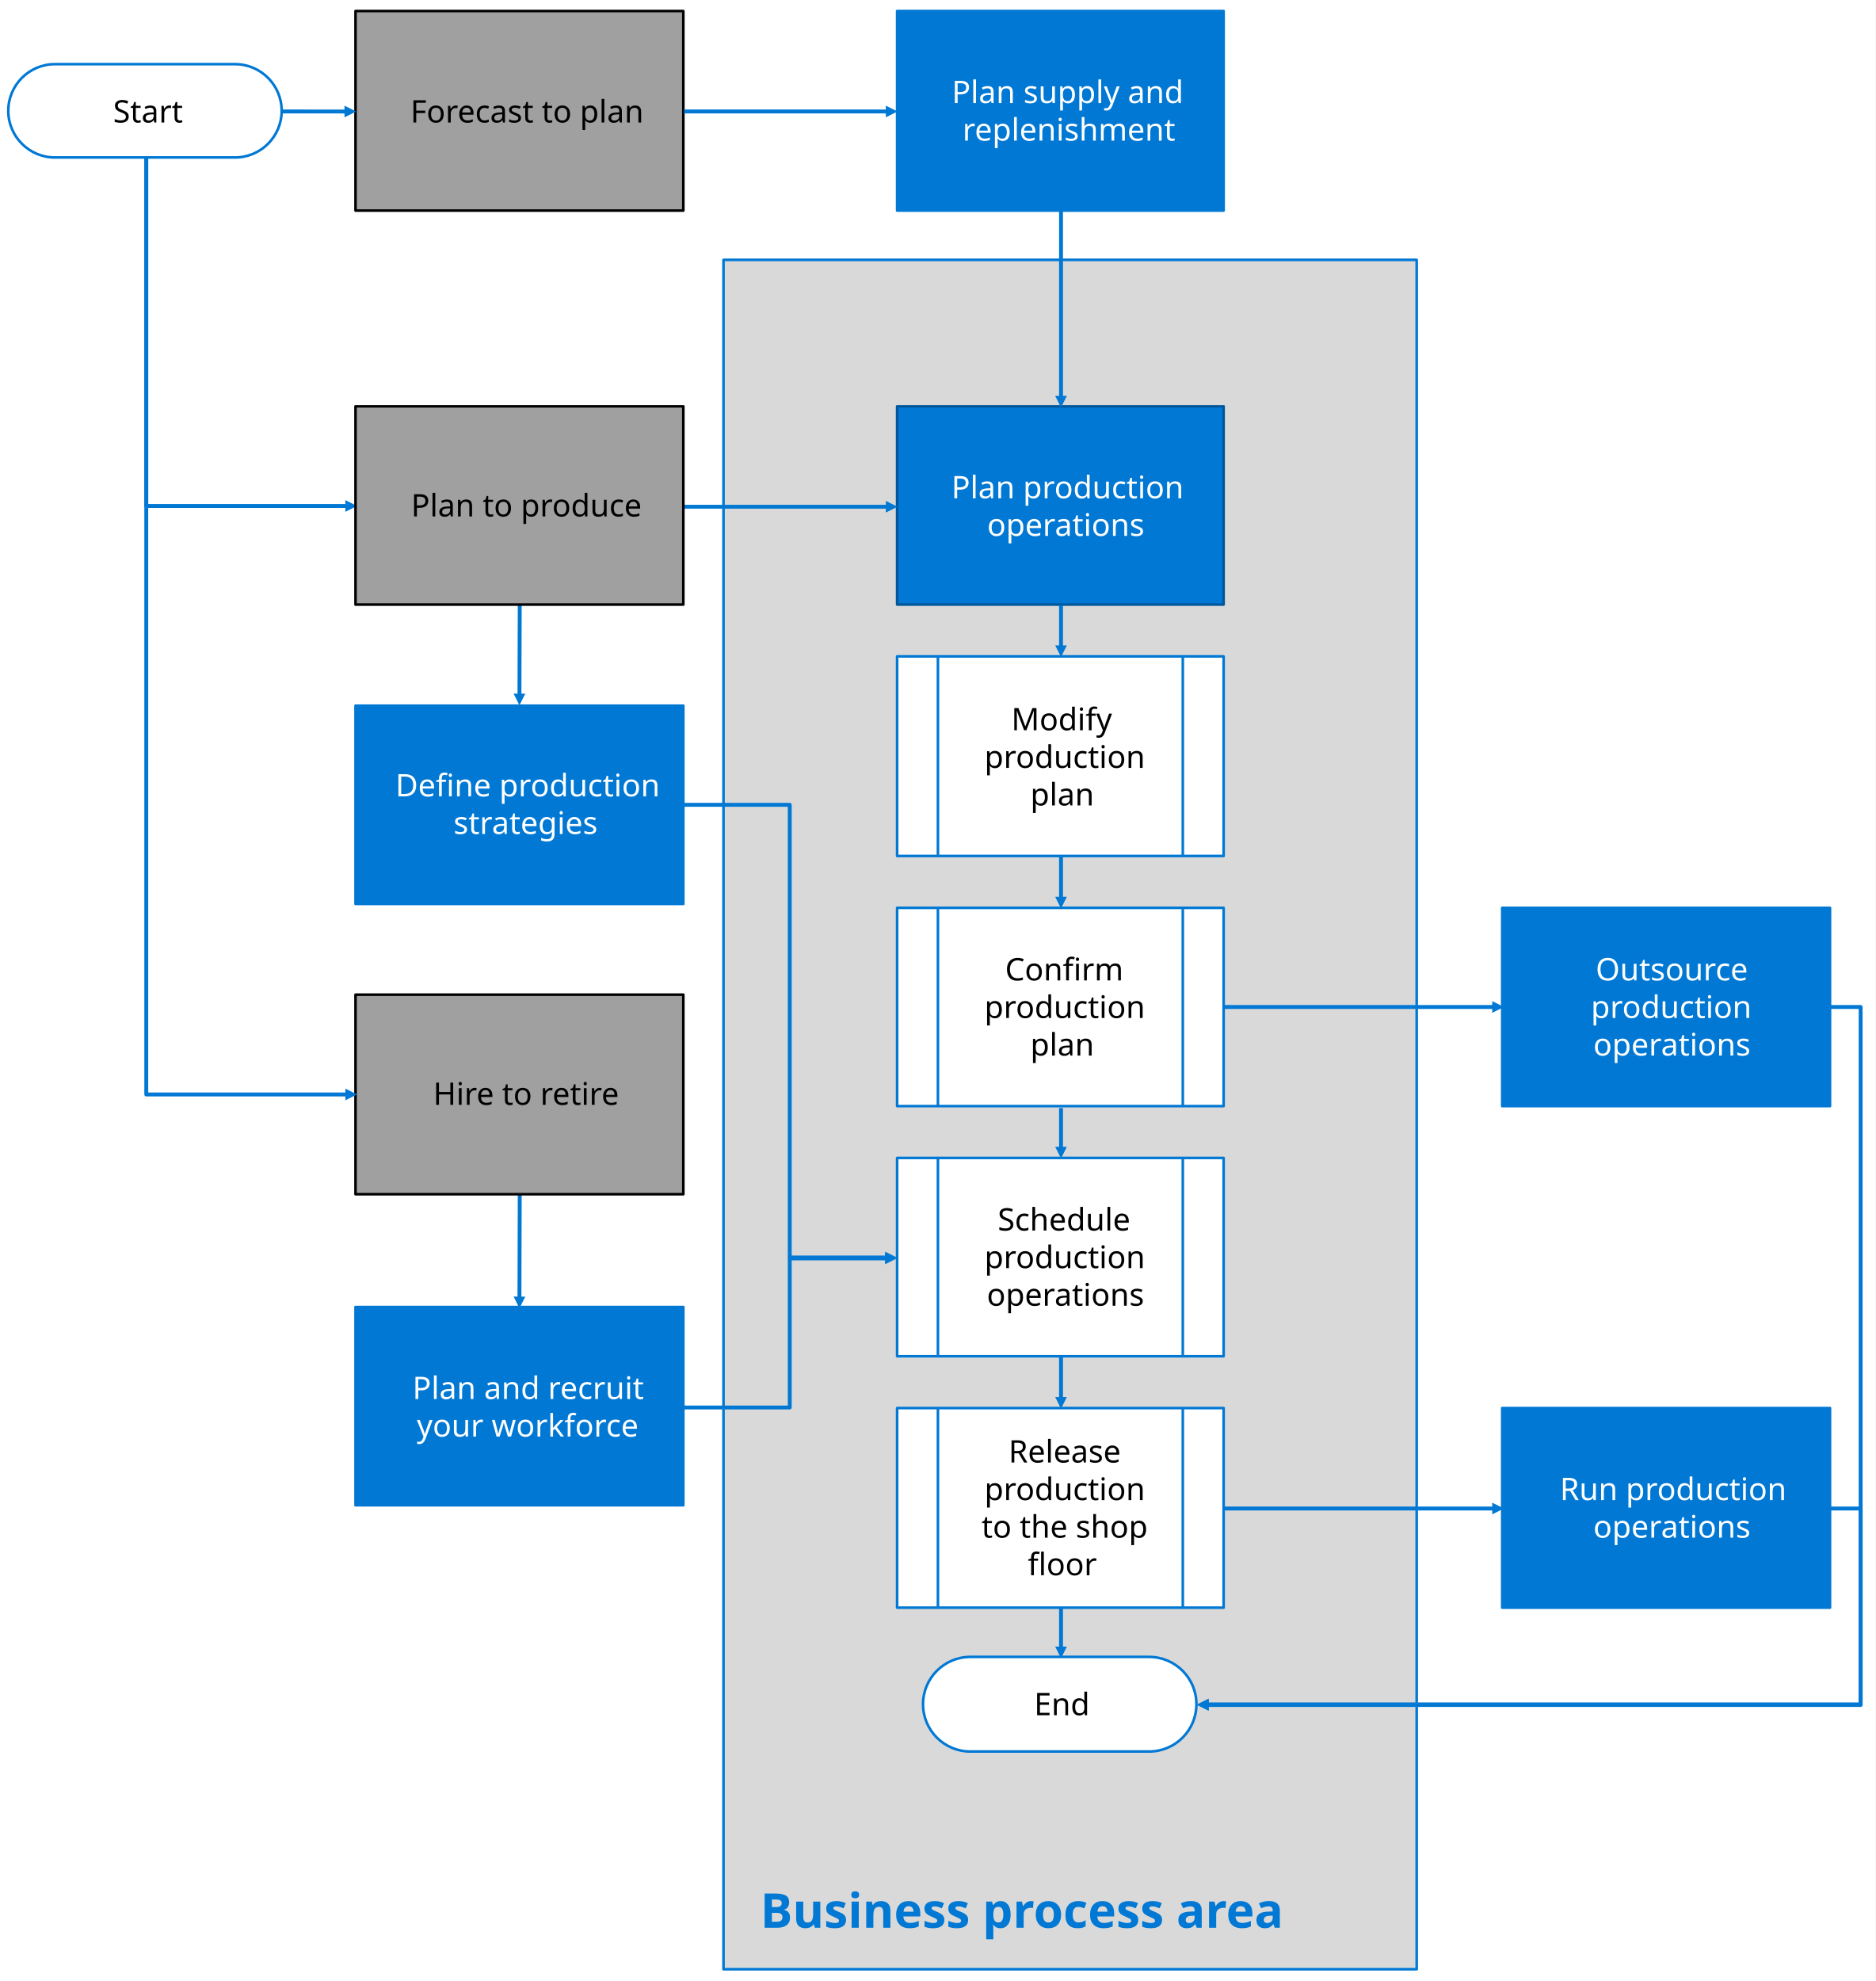
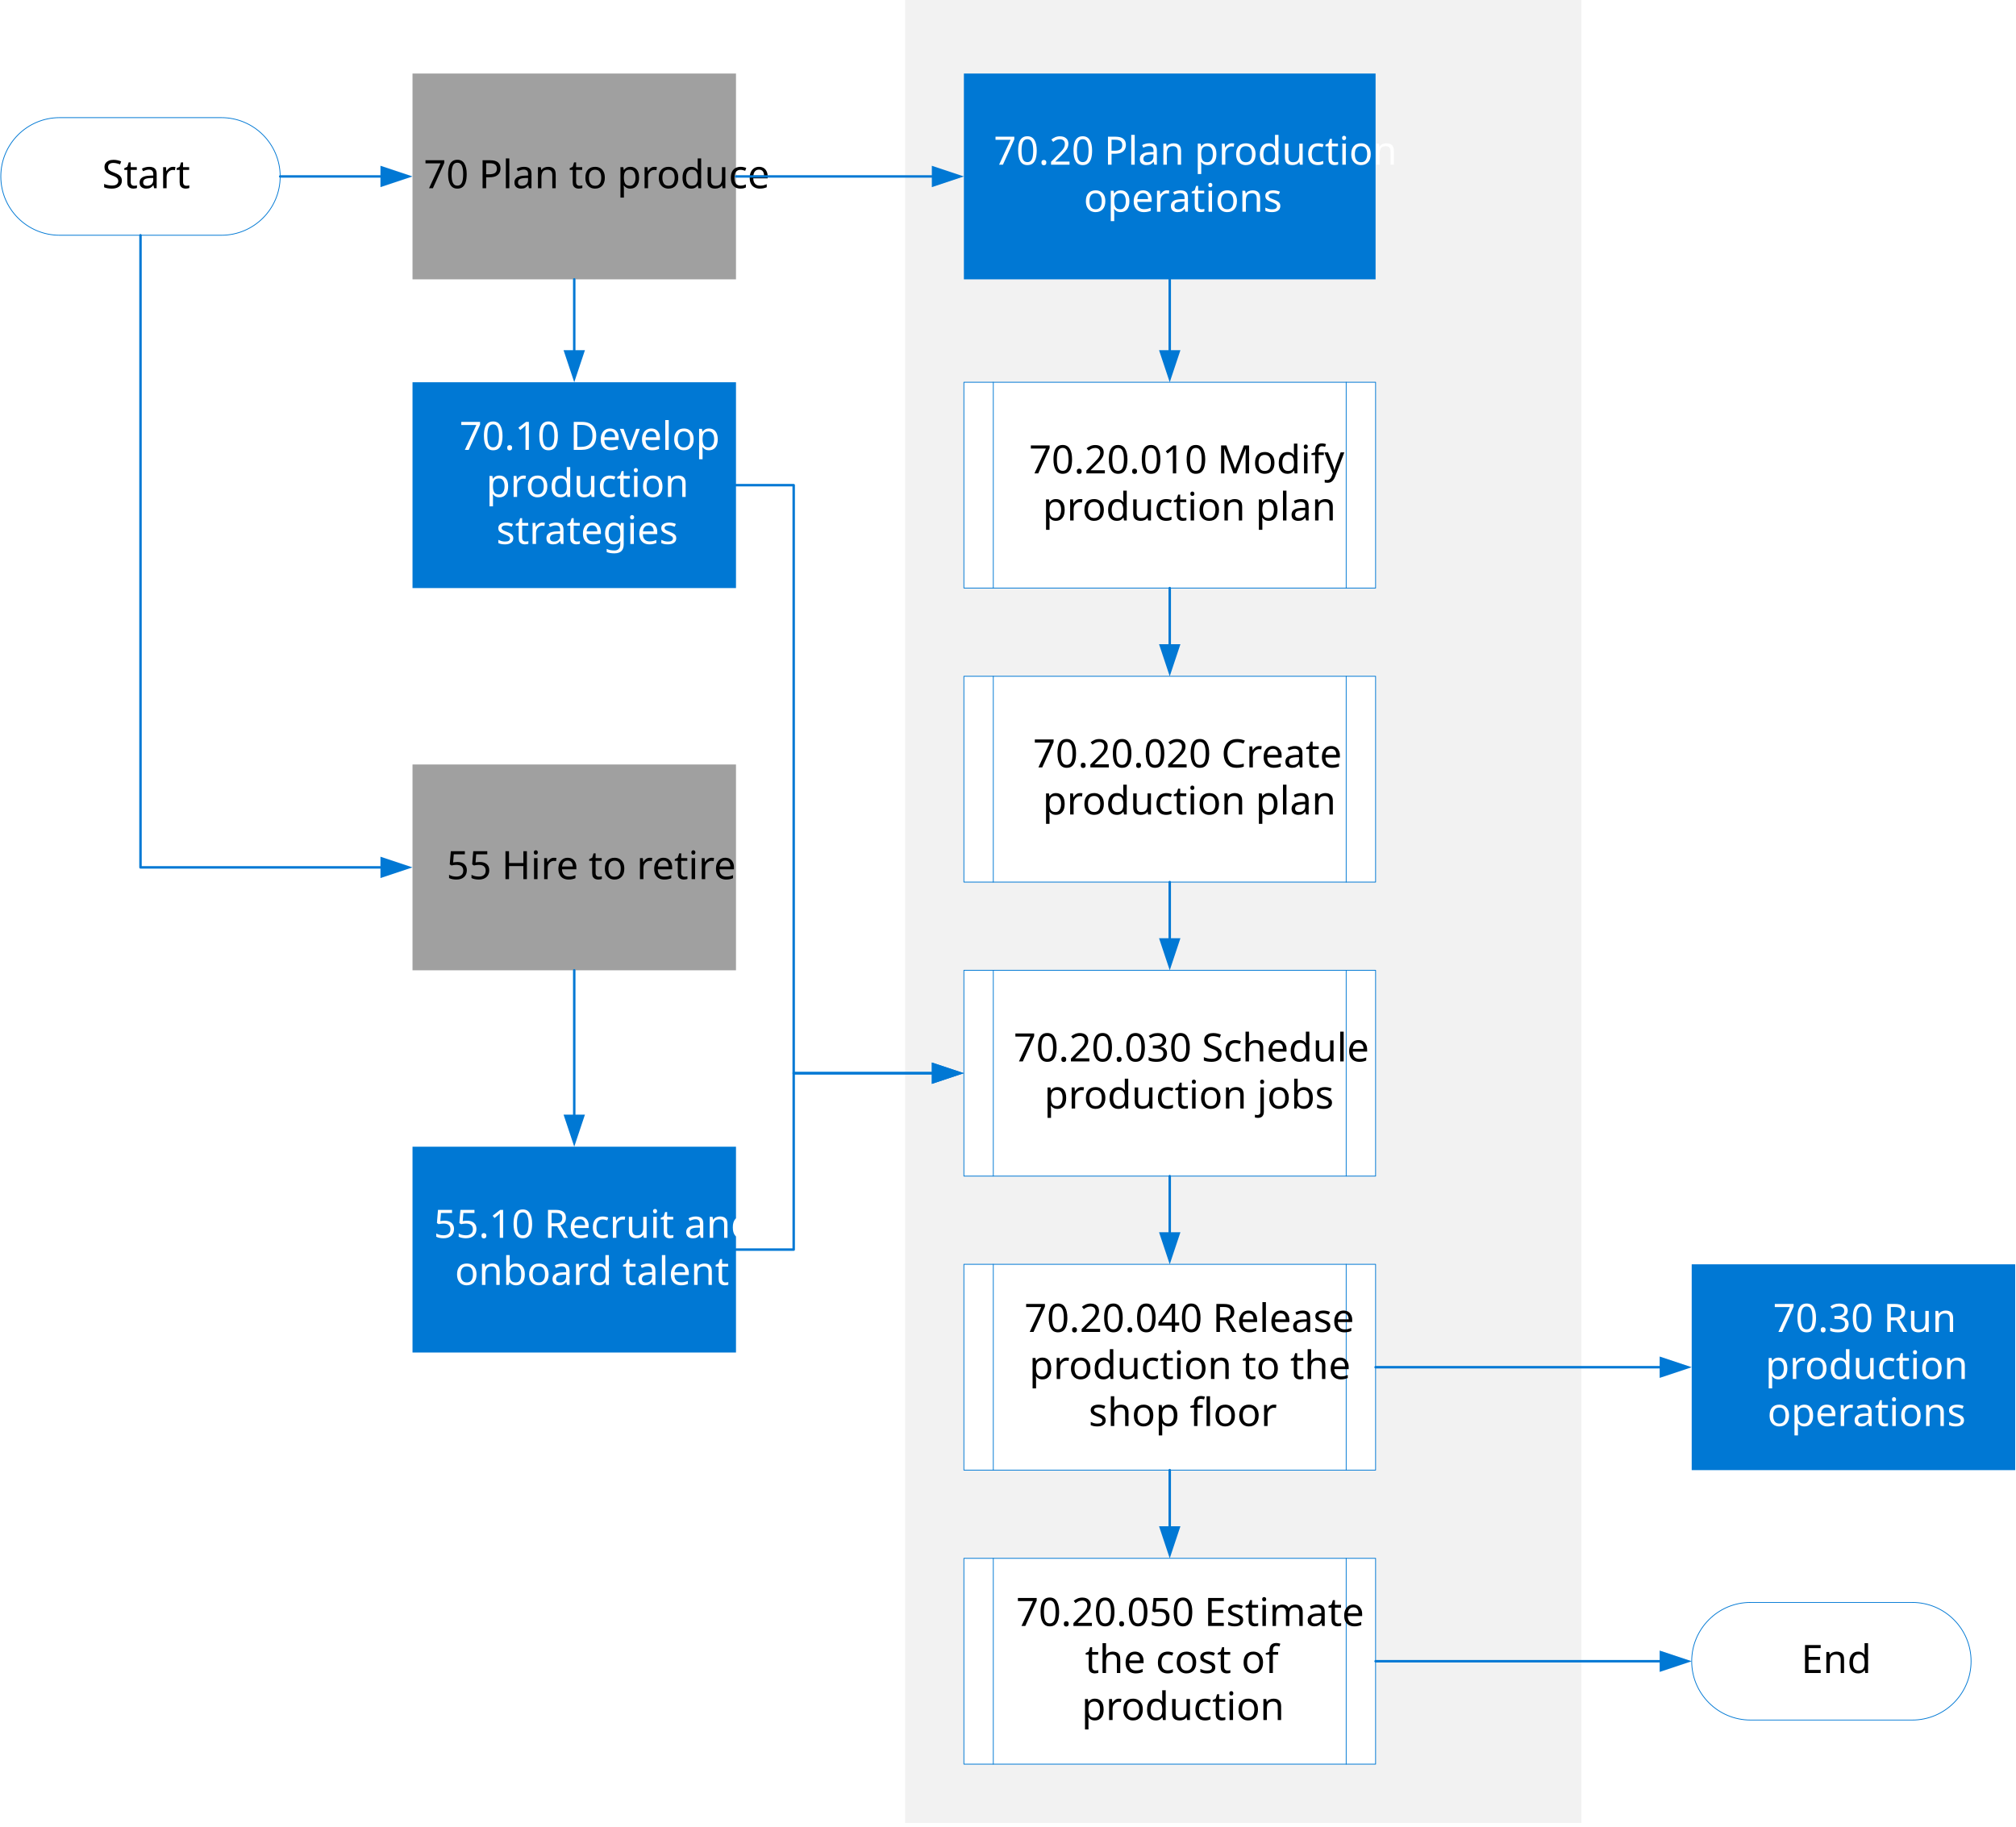
- <svg xmlns="http://www.w3.org/2000/svg" width="1447.527" height="1528.589" overflow="hidden" version="1.1" id="svg530">
-   <defs id="defs534" />
-   <g id="g528" transform="translate(-319.614,-157.4909)">
-     <rect x="319.614" y="157.491" width="1447.527" height="1528.589" fill="#ffffff" id="rect376" style="stroke-width:0.775" />
-     <rect x="878" y="358" width="535" height="1319" stroke="#0078d4" stroke-width="2" stroke-linejoin="round" stroke-miterlimit="10" fill="#d9d9d9" id="rect378" />
-     <text fill="#0078d4" font-family="'Segoe UI', 'Segoe UI_MSFontService', sans-serif" font-weight="700" font-size="37px" transform="translate(906.428,1645)" id="text380">Business process area</text>
-     <path d="m 326,243 c 0,-19.882 16.118,-36 36,-36 h 139 c 19.882,0 36,16.118 36,36 v 0 c 0,19.882 -16.118,36 -36,36 H 362 c -19.882,0 -36,-16.118 -36,-36 z" stroke="#0078d4" stroke-width="2" stroke-linejoin="round" stroke-miterlimit="10" fill="#ffffff" fill-rule="evenodd" id="path382" />
-     <text font-family="'Segoe UI', 'Segoe UI_MSFontService', sans-serif" font-weight="400" font-size="24px" transform="translate(406.912,252)" id="text384">Start</text>
-     <rect x="594" y="166" width="253" height="154" stroke="#000000" stroke-width="2" stroke-linejoin="round" stroke-miterlimit="10" fill="#a0a0a0" id="rect386" />
-     <text font-family="'Segoe UI', 'Segoe UI_MSFontService', sans-serif" font-weight="400" font-size="24px" transform="translate(636.369,252)" id="text388">Forecast to plan</text>
-     <rect x="1012" y="471" width="252" height="153" stroke="#00569b" stroke-width="2" stroke-linejoin="round" stroke-miterlimit="10" fill="#0078d4" id="rect390" />
-     <text fill="#ffffff" font-family="'Segoe UI', 'Segoe UI_MSFontService', sans-serif" font-weight="400" font-size="24px" transform="translate(1053.88,542)" id="text392">Plan production</text>
-     <text fill="#ffffff" font-family="'Segoe UI', 'Segoe UI_MSFontService', sans-serif" font-weight="400" font-size="24px" transform="translate(1081.47,571)" id="text394">operations</text>
-     <rect x="1012" y="664" width="252" height="154" fill="#ffffff" id="rect396" />
-     <path d="m 1043.5,664 v 154 m 189,-154 v 154" stroke="#0078d4" stroke-width="2" stroke-linejoin="round" stroke-miterlimit="10" fill="none" fill-rule="evenodd" id="path398" />
-     <rect x="1012" y="664" width="252" height="154" stroke="#0078d4" stroke-width="2" stroke-linejoin="round" stroke-miterlimit="10" fill="none" id="rect400" />
-     <text font-family="'Segoe UI', 'Segoe UI_MSFontService', sans-serif" font-weight="400" font-size="24px" transform="translate(1100.12,721)" id="text402">Modify</text>
-     <text font-family="'Segoe UI', 'Segoe UI_MSFontService', sans-serif" font-weight="400" font-size="24px" transform="translate(1079.39,750)" id="text404">production</text>
-     <text font-family="'Segoe UI', 'Segoe UI_MSFontService', sans-serif" font-weight="400" font-size="24px" transform="translate(1114.81,779)" id="text406">plan</text>
-     <path d="m 1032,1472.5 c 0,-20.16 16.34,-36.5 36.5,-36.5 h 138 c 20.16,0 36.5,16.34 36.5,36.5 v 0 c 0,20.16 -16.34,36.5 -36.5,36.5 h -138 c -20.16,0 -36.5,-16.34 -36.5,-36.5 z" stroke="#0078d4" stroke-width="2" stroke-linejoin="round" stroke-miterlimit="10" fill="#ffffff" fill-rule="evenodd" id="path408" />
-     <text font-family="'Segoe UI', 'Segoe UI_MSFontService', sans-serif" font-weight="400" font-size="24px" transform="translate(1117.73,1481)" id="text410">End</text>
-     <path d="m 1140,320.5 v 143.968 h -3 V 320.5 Z m 3,142.468 -4.5,9 -4.5,-9 z" fill="#0078d4" id="path412" />
-     <path d="m 847.5,242 h 157.29 v 3 H 847.5 Z m 155.79,-3 9,4.5 -9,4.5 z" fill="#0078d4" id="path414" />
-     <path d="m 1140,624.5 v 32.484 h -3 V 624.5 Z m 3,30.984 -4.5,9 -4.5,-9 z" fill="#0078d4" id="path416" />
-     <rect x="1012" y="166" width="252" height="154" stroke="#0078d4" stroke-width="2" stroke-linejoin="round" stroke-miterlimit="10" fill="#0078d4" id="rect418" />
-     <text fill="#ffffff" font-family="'Segoe UI', 'Segoe UI_MSFontService', sans-serif" font-weight="400" font-size="24px" transform="translate(1054.22,237)" id="text420">Plan supply and</text>
-     <text fill="#ffffff" font-family="'Segoe UI', 'Segoe UI_MSFontService', sans-serif" font-weight="400" font-size="24px" transform="translate(1062.46,266)" id="text422">replenishment</text>
-     <rect x="1012" y="858" width="252" height="153" fill="#ffffff" id="rect424" />
-     <path d="m 1043.5,858 v 153 m 189,-153 v 153" stroke="#0078d4" stroke-width="2" stroke-linejoin="round" stroke-miterlimit="10" fill="none" fill-rule="evenodd" id="path426" />
-     <rect x="1012" y="858" width="252" height="153" stroke="#0078d4" stroke-width="2" stroke-linejoin="round" stroke-miterlimit="10" fill="none" id="rect428" />
-     <text font-family="'Segoe UI', 'Segoe UI_MSFontService', sans-serif" font-weight="400" font-size="24px" transform="translate(1095.33,914)" id="text430">Confirm</text>
-     <text font-family="'Segoe UI', 'Segoe UI_MSFontService', sans-serif" font-weight="400" font-size="24px" transform="translate(1079.39,943)" id="text432">production</text>
-     <text font-family="'Segoe UI', 'Segoe UI_MSFontService', sans-serif" font-weight="400" font-size="24px" transform="translate(1114.81,972)" id="text434">plan</text>
-     <path d="m 1140,1398.5 v 31.07 h -3 v -31.07 z m 3,29.57 -4.5,9 -4.5,-9 z" fill="#0078d4" id="path436" />
-     <path d="m 0,-1.5 h 268.408 c 0.829,0 1.5,0.672 1.5,1.5 v 155.174 h -3 V 0 l 1.5,1.5 H 0 Z m 272.908,155.174 -4.5,9 -4.5,-9 z" fill="#0078d4" transform="matrix(0,1,1,0,432.5,279.5)" id="path438" />
-     <rect x="1012" y="1051" width="252" height="153" fill="#ffffff" id="rect440" />
-     <path d="m 1043.5,1051 v 153 m 189,-153 v 153" stroke="#0078d4" stroke-width="2" stroke-linejoin="round" stroke-miterlimit="10" fill="none" fill-rule="evenodd" id="path442" />
-     <rect x="1012" y="1051" width="252" height="153" stroke="#0078d4" stroke-width="2" stroke-linejoin="round" stroke-miterlimit="10" fill="none" id="rect444" />
-     <text font-family="'Segoe UI', 'Segoe UI_MSFontService', sans-serif" font-weight="400" font-size="24px" transform="translate(1089.65,1107)" id="text446">Schedule</text>
-     <text font-family="'Segoe UI', 'Segoe UI_MSFontService', sans-serif" font-weight="400" font-size="24px" transform="translate(1079.39,1136)" id="text448">production</text>
-     <text font-family="'Segoe UI', 'Segoe UI_MSFontService', sans-serif" font-weight="400" font-size="24px" transform="translate(1081.23,1165)" id="text450">operations</text>
-     <rect x="1012" y="1244" width="252" height="154" fill="#ffffff" id="rect452" />
-     <path d="m 1043.5,1244 v 154 m 189,-154 v 154" stroke="#0078d4" stroke-width="2" stroke-linejoin="round" stroke-miterlimit="10" fill="none" fill-rule="evenodd" id="path454" />
-     <rect x="1012" y="1244" width="252" height="154" stroke="#0078d4" stroke-width="2" stroke-linejoin="round" stroke-miterlimit="10" fill="none" id="rect456" />
-     <text font-family="'Segoe UI', 'Segoe UI_MSFontService', sans-serif" font-weight="400" font-size="24px" transform="translate(1097.98,1286)" id="text458">Release</text>
-     <text font-family="'Segoe UI', 'Segoe UI_MSFontService', sans-serif" font-weight="400" font-size="24px" transform="translate(1079.39,1315)" id="text460">production</text>
-     <text font-family="'Segoe UI', 'Segoe UI_MSFontService', sans-serif" font-weight="400" font-size="24px" transform="translate(1077.16,1344)" id="text462">to the shop</text>
-     <text font-family="'Segoe UI', 'Segoe UI_MSFontService', sans-serif" font-weight="400" font-size="24px" transform="translate(1112.82,1373)" id="text464">floor</text>
-     <rect x="594" y="702" width="253" height="153" stroke="#0078d4" stroke-width="2" stroke-linejoin="round" stroke-miterlimit="10" fill="#0078d4" id="rect466" />
-     <text fill="#ffffff" font-family="'Segoe UI', 'Segoe UI_MSFontService', sans-serif" font-weight="400" font-size="24px" transform="translate(624.776,772)" id="text468">Define production</text>
-     <text fill="#ffffff" font-family="'Segoe UI', 'Segoe UI_MSFontService', sans-serif" font-weight="400" font-size="24px" transform="translate(669.629,801)" id="text470">strategies</text>
-     <path d="m 1264.5,1320 h 208.32 v 3 H 1264.5 Z m 206.82,-3 9,4.5 -9,4.5 z" fill="#0078d4" id="path472" />
-     <path d="m 846.5,777 h 82.634 c 0.828,0 1.5,0.672 1.5,1.5 v 349.3 l -1.5,-1.5 h 75.136 v 3 h -75.136 c -0.829,0 -1.5,-0.67 -1.5,-1.5 V 778.5 l 1.5,1.5 H 846.5 Z m 156.27,346.3 9,4.5 -9,4.5 z" fill="#0078d4" id="path474" />
-     <path d="M 1.5,-0.005 1.717,69.726 -1.283,69.735 -1.5,0.005 Z M 4.712,68.216 0.24,77.23 -4.288,68.244 Z" fill="#0078d4" transform="matrix(-1,0,0,1,720.74,624.5)" id="path476" />
-     <path d="M 1.5,-0.004 1.719,79.986 -1.281,79.994 -1.5,0.004 Z M 4.715,78.477 0.24,87.49 -4.285,78.502 Z" fill="#0078d4" transform="matrix(-1,0,0,1,720.74,1079.5)" id="path478" />
-     <path d="m 1264.5,933 h 208.32 v 3 H 1264.5 Z m 206.82,-3 9,4.5 -9,4.5 z" fill="#0078d4" id="path480" />
-     <path d="m 1140,818.5 v 32.484 h -3 V 818.5 Z m 3,30.984 -4.5,9 -4.5,-9 z" fill="#0078d4" id="path482" />
-     <path d="m 1140,1012.5 v 31.39 h -3 v -31.39 z m 3,29.89 -4.5,9 -4.5,-9 z" fill="#0078d4" id="path484" />
-     <path d="m 1140,1204.5 v 32.48 h -3 v -32.48 z m 3,30.98 -4.5,9 -4.5,-9 z" fill="#0078d4" id="path486" />
-     <path d="m 847.5,547 h 157.29 v 3 H 847.5 Z m 155.79,-3 9,4.5 -9,4.5 z" fill="#0078d4" id="path488" />
-     <path d="m 0,-1.5 h 82.633 c 0.829,0 1.5,0.672 1.5,1.5 v 115.05 l -1.5,-1.5 h 75.133 v 3 H 82.633 c -0.828,0 -1.5,-0.672 -1.5,-1.5 V 0 l 1.5,1.5 H 0 Z m 156.267,112.05 9,4.5 -9,4.5 z" fill="#0078d4" transform="matrix(1,0,0,-1,846.5,1243.55)" id="path490" />
-     <path d="m 537.501,242 49.497,0.032 -0.002,3 L 537.499,245 Z m 47.999,-2.969 8.997,4.506 -9.003,4.494 z" fill="#0078d4" id="path492" />
-     <rect x="1479" y="858" width="253" height="153" stroke="#0078d4" stroke-width="2" stroke-linejoin="round" stroke-miterlimit="10" fill="#0078d4" id="rect494" />
-     <text fill="#ffffff" font-family="'Segoe UI', 'Segoe UI_MSFontService', sans-serif" font-weight="400" font-size="24px" transform="translate(1551.11,914)" id="text496">Outsource</text>
-     <text fill="#ffffff" font-family="'Segoe UI', 'Segoe UI_MSFontService', sans-serif" font-weight="400" font-size="24px" transform="translate(1547.45,943)" id="text498">production</text>
-     <text fill="#ffffff" font-family="'Segoe UI', 'Segoe UI_MSFontService', sans-serif" font-weight="400" font-size="24px" transform="translate(1549.29,972)" id="text500">operations</text>
-     <rect x="594" y="925" width="253" height="154" stroke="#000000" stroke-width="2" stroke-linejoin="round" stroke-miterlimit="10" fill="#a0a0a0" id="rect502" />
-     <text font-family="'Segoe UI', 'Segoe UI_MSFontService', sans-serif" font-weight="400" font-size="24px" transform="translate(653.933,1010)" id="text504">Hire to retire</text>
-     <rect x="594" y="1166" width="253" height="153" stroke="#0078d4" stroke-width="2" stroke-linejoin="round" stroke-miterlimit="10" fill="#0078d4" id="rect506" />
-     <text fill="#ffffff" font-family="'Segoe UI', 'Segoe UI_MSFontService', sans-serif" font-weight="400" font-size="24px" transform="translate(637.943,1237)" id="text508">Plan and recruit</text>
-     <text fill="#ffffff" font-family="'Segoe UI', 'Segoe UI_MSFontService', sans-serif" font-weight="400" font-size="24px" transform="translate(641.289,1266)" id="text510">your workforce</text>
-     <rect x="1479" y="1244" width="253" height="154" stroke="#0078d4" stroke-width="2" stroke-linejoin="round" stroke-miterlimit="10" fill="#0078d4" id="rect512" />
-     <text fill="#ffffff" font-family="'Segoe UI', 'Segoe UI_MSFontService', sans-serif" font-weight="400" font-size="24px" transform="translate(1523.53,1315)" id="text514">Run production</text>
-     <text fill="#ffffff" font-family="'Segoe UI', 'Segoe UI_MSFontService', sans-serif" font-weight="400" font-size="24px" transform="translate(1549.29,1344)" id="text516">operations</text>
-     <rect x="594" y="471" width="253" height="153" stroke="#000000" stroke-width="2" stroke-linejoin="round" stroke-miterlimit="10" fill="#a0a0a0" id="rect518" />
-     <text font-family="'Segoe UI', 'Segoe UI_MSFontService', sans-serif" font-weight="400" font-size="24px" transform="translate(636.869,556)" id="text520">Plan to produce</text>
-     <path d="m 0,-1.5 h 722.502 c 0.828,0 1.5,0.672 1.5,1.5 v 155.174 h -3 V 0 l 1.5,1.5 H 0 Z m 727.002,155.174 -4.5,9 -4.5,-9 z" fill="#0078d4" transform="matrix(0,1,1,0,432.5,279.5)" id="path522" />
-     <path d="m 0,1.5 h -24.002 l 1.5,-1.5 v 538.149 l -1.5,-1.5 H 480.644 v 3 H -24.002 c -0.828,0 -1.5,-0.672 -1.5,-1.5 V 0 c 0,-0.828 0.672,-1.5 1.5,-1.5 H 0 Z m 479.144,532.149 9,4.5 -9,4.5 z" fill="#0078d4" transform="matrix(-1,0,0,1,1731.64,934.5)" id="path524" />
-     <path d="m 0,1.5 h -24.002 l 1.5,-1.5 v 151.599 l -1.5,-1.5 h 504.646 v 3 H -24.002 c -0.829,0 -1.5,-0.671 -1.5,-1.5 V 0 c 0,-0.828 0.671,-1.5 1.5,-1.5 H 0 Z m 479.144,145.599 9,4.5 -9,4.5 z" fill="#0078d4" transform="matrix(-1,0,0,1,1731.64,1321.5)" id="path526" />
+ <svg xmlns="http://www.w3.org/2000/svg" xmlns:xlink="http://www.w3.org/1999/xlink" viewBox="47 36 617 559" xml:space="preserve" color-interpolation-filters="sRGB" class="st12" width="1543" height="1398">
+   <rect x="0" y="0" width="1543" height="1398" fill="#ffffff" />
+   <style type="text/css">
+ 		.st1 {fill:#f2f2f2;stroke:none;stroke-linecap:round;stroke-linejoin:round;stroke-width:0.75}
+ 		.st2 {fill:#ffffff;stroke:#0078d4;stroke-linecap:round;stroke-linejoin:round;stroke-width:0.24}
+ 		.st3 {fill:#000000;font-family:Calibri;font-size:1em}
+ 		.st4 {fill:#0078d4;stroke:none;stroke-linecap:round;stroke-linejoin:round;stroke-width:0.24}
+ 		.st5 {fill:#ffffff;font-family:Calibri;font-size:1em}
+ 		.st6 {font-size:1em}
+ 		.st7 {fill:#ffffff}
+ 		.st8 {stroke:#0078d4;stroke-linecap:round;stroke-linejoin:round;stroke-width:0.24}
+ 		.st9 {marker-end:url(#mrkr13-55);stroke:#0078d4;stroke-linecap:round;stroke-linejoin:round;stroke-width:0.75}
+ 		.st10 {fill:#0078d4;fill-opacity:1;stroke:#0078d4;stroke-opacity:1;stroke-width:0.229}
+ 		.st11 {fill:#a0a0a0;stroke:none;stroke-linecap:round;stroke-linejoin:round;stroke-width:0.24}
+ 		.st12 {fill:none;fill-rule:evenodd;font-size:12px;overflow:visible;stroke-linecap:square;stroke-miterlimit:3}
+ 	</style>
+   <style> a { pointer-events: none; } </style>
+   <style>a.rules_svg_anchor g:hover { opacity:0.8; cursor:pointer; }</style>
+   <defs id="Markers">
+     <g id="lend13">
+       <path d="M 3 1 L 0 0 L 3 -1 L 3 1 " style="stroke:none" />
+     </g>
+     <marker id="mrkr13-55" class="st10" refX="-13.08" orient="auto" markerUnits="strokeWidth" overflow="visible">
+       <use xlink:href="#lend13" transform="scale(-4.36,-4.36) " />
+     </marker>
+   </defs>
+   <g>
+     <g id="shape27-1" transform="translate(324,-18)">
+       <rect x="0" y="54" width="207" height="558" class="st1" />
+     </g>
+     <g id="shape1-3" transform="translate(47.25,-504)">
+       <path d="M18 612 L67.5 612 A18 18 -180 0 0 67.5 576 L18 576 A18 18 -180 1 0 18 612 Z" class="st2" />
+       <text x="31.01" y="597.6" class="st3">Start</text>
+     </g>
+     <a id="c7ade781-7821-4583-83c9-961d76ec273a" class="rules_svg_anchor rules_svg_shape" href="/lms/chart?onclick=b3BlbkNoYXJ0Q29udGV4dE1lbnUoZXZlbnQsJ3cxMTZkNTIzNTk2NWMxNzIzOHY0MDcxJywxODMzNCwgMSwgMSwgdGhpcywgd2luZG93LmZyYW1lRWxlbWVudCk=&amp;navigate=true&amp;details=Description">
+       <g id="shape2-6" transform="translate(342,-490.5)">
+         <rect x="0" y="549" width="126" height="63" class="st4" />
+         <text x="9.15" y="576.9" class="st5">70.20 Plan production <tspan x="36.68" dy="1.2em" class="st6">operations</tspan>
+         </text>
+       </g>
+     </a>
+     <a id="b303a65f-5f00-43a4-aca9-11eb2c3e92ad" class="rules_svg_anchor rules_svg_shape" href="/lms/chart?onclick=b3BlbkNoYXJ0Q29udGV4dE1lbnUoZXZlbnQsJ3cxMTZkNTIzNTk2NWMxNzIzOXY0MDcxJywxODMzNSwgMSwgMSwgdGhpcywgd2luZG93LmZyYW1lRWxlbWVudCk=&amp;navigate=true&amp;details=Description">
+       <g id="shape3-10" transform="translate(342,-396)">
+         <path d="M0 612 L126 612 L126 549 L0 549 L0 612 Z" class="st7" />
+         <path d="M0 612 L126 612 L126 549 L0 549 L0 612" class="st8" />
+         <path d="M9 612 L9 549" class="st8" />
+         <path d="M117 612 L117 549" class="st8" />
+         <text x="19.96" y="576.9" class="st3">70.20.010 Modify <tspan x="24.13" dy="1.2em" class="st6">production plan</tspan>
+         </text>
+       </g>
+     </a>
+     <a id="10cb047d-1a2a-4621-90fe-6277f70e1d09" class="rules_svg_anchor rules_svg_shape" href="/lms/chart?onclick=b3BlbkNoYXJ0Q29udGV4dE1lbnUoZXZlbnQsJ3cxMTZkNTIzNTk2NWMxNzI0MHY0MDcxJywxODMzNiwgMSwgMSwgdGhpcywgd2luZG93LmZyYW1lRWxlbWVudCk=&amp;navigate=true&amp;details=Description">
+       <g id="shape4-17" transform="translate(342,-306)">
+         <path d="M0 612 L126 612 L126 549 L0 549 L0 612 Z" class="st7" />
+         <path d="M0 612 L126 612 L126 549 L0 549 L0 612" class="st8" />
+         <path d="M9 612 L9 549" class="st8" />
+         <path d="M117 612 L117 549" class="st8" />
+         <text x="21.18" y="576.9" class="st3">70.20.020 Create <tspan x="24.13" dy="1.2em" class="st6">production plan</tspan>
+         </text>
+       </g>
+     </a>
+     <a id="4b2d76b4-044f-40b1-9b87-056a6321174c" class="rules_svg_anchor rules_svg_shape" href="/lms/chart?onclick=b3BlbkNoYXJ0Q29udGV4dE1lbnUoZXZlbnQsJ3cxMTZkNTIzNTk2NWMxNzI0MXY0MDcxJywxODMzNywgMSwgMSwgdGhpcywgd2luZG93LmZyYW1lRWxlbWVudCk=&amp;navigate=true&amp;details=Description">
+       <g id="shape5-24" transform="translate(342,-216)">
+         <path d="M0 612 L126 612 L126 549 L0 549 L0 612 Z" class="st7" />
+         <path d="M0 612 L126 612 L126 549 L0 549 L0 612" class="st8" />
+         <path d="M9 612 L9 549" class="st8" />
+         <path d="M117 612 L117 549" class="st8" />
+         <text x="15.23" y="576.9" class="st3">70.20.030 Schedule <tspan x="24.59" dy="1.2em" class="st6">production jobs</tspan>
+         </text>
+       </g>
+     </a>
+     <a id="f8465f41-3ca1-4d64-9c0d-e6b27771fb25" class="rules_svg_anchor rules_svg_shape" href="/lms/chart?onclick=b3BlbkNoYXJ0Q29udGV4dE1lbnUoZXZlbnQsJ3cxMTZkNTIzNTk2NWMxNzI0MnY0MDcxJywxODMzOCwgMSwgMSwgdGhpcywgd2luZG93LmZyYW1lRWxlbWVudCk=&amp;navigate=true&amp;details=Description">
+       <g id="shape6-31" transform="translate(342,-126)">
+         <path d="M0 612 L126 612 L126 549 L0 549 L0 612 Z" class="st7" />
+         <path d="M0 612 L126 612 L126 549 L0 549 L0 612" class="st8" />
+         <path d="M9 612 L9 549" class="st8" />
+         <path d="M117 612 L117 549" class="st8" />
+         <text x="18.52" y="569.7" class="st3">70.20.040 Release <tspan x="20.01" dy="1.2em" class="st6">production to the </tspan>
+           <tspan x="38.2" dy="1.2em" class="st6">shop floor</tspan>
+         </text>
+       </g>
+     </a>
+     <g id="shape7-39" transform="translate(564.75,-49.5)">
+       <path d="M18 612 L67.5 612 A18 18 -180 0 0 67.5 576 L18 576 A18 18 -180 1 0 18 612 Z" class="st2" />
+       <text x="33.52" y="597.6" class="st3">End</text>
+     </g>
+     <a id="787348a7-a289-4f41-af8a-0fdd14ae7c20" class="rules_svg_anchor rules_svg_shape" href="/lms/chart?onclick=b3BlbkNoYXJ0Q29udGV4dE1lbnUoZXZlbnQsJ3cxMTZkNTIzNTk2NWM1NDU4MnY0MDcxJywxODMzOSwgMSwgMSwgdGhpcywgd2luZG93LmZyYW1lRWxlbWVudCk=&amp;navigate=true&amp;details=Description">
+       <g id="shape8-42" transform="translate(342,-36)">
+         <path d="M0 612 L126 612 L126 549 L0 549 L0 612 Z" class="st7" />
+         <path d="M0 612 L126 612 L126 549 L0 549 L0 612" class="st8" />
+         <path d="M9 612 L9 549" class="st8" />
+         <path d="M117 612 L117 549" class="st8" />
+         <text x="16" y="569.7" class="st3">70.20.050 Estimate <tspan x="37.09" dy="1.2em" class="st6">the cost of </tspan>
+           <tspan x="36.05" dy="1.2em" class="st6">production</tspan>
+         </text>
+       </g>
+     </a>
+     <g id="shape10-50" transform="translate(132.75,-513)">
+       <path d="M0 603 L30.69 603" class="st9" />
+     </g>
+     <g id="shape12-56" transform="translate(396,-490.5)">
+       <path d="M9 612 L9 633.69" class="st9" />
+     </g>
+     <g id="shape13-61" transform="translate(396,-396)">
+       <path d="M9 612 L9 629.19" class="st9" />
+     </g>
+     <g id="shape14-66" transform="translate(396,-306)">
+       <path d="M9 612 L9 629.19" class="st9" />
+     </g>
+     <g id="shape15-71" transform="translate(396,-216)">
+       <path d="M9 612 L9 629.19" class="st9" />
+     </g>
+     <g id="shape16-76" transform="translate(396,-126)">
+       <path d="M9 612 L9 629.19" class="st9" />
+     </g>
+     <g id="shape17-81" transform="translate(468,-58.5)">
+       <path d="M0 603 L86.94 603" class="st9" />
+     </g>
+     <a id="4facd5f0-32e4-4f1b-9776-975dc85a96dd" class="rules_svg_anchor rules_svg_shape" href="/lms/chart?onclick=b3BlbkNoYXJ0Q29udGV4dE1lbnUoZXZlbnQsJ3cxMTZkNTIzNTk2NWMxNzIzMHY0MDcxJywxODMyNywgMSwgMSwgdGhpcywgd2luZG93LmZyYW1lRWxlbWVudCk=&amp;navigate=true&amp;details=Description">
+       <g id="shape21-86" transform="translate(173.25,-490.5)">
+         <rect x="0" y="549" width="99" height="63" class="st11" />
+         <text x="3.44" y="584.1" class="st3">70 Plan to produce</text>
+       </g>
+     </a>
+     <g id="shape22-89" transform="translate(272.25,-513)">
+       <path d="M0 603 L59.94 603" class="st9" />
+     </g>
+     <a id="d2d647dd-4c7a-44af-97fb-f635e8fdb0d6" class="rules_svg_anchor rules_svg_shape" href="/lms/chart?onclick=b3BlbkNoYXJ0Q29udGV4dE1lbnUoZXZlbnQsJ3cxMTZkNTIzNTk2NWMxNzIzMXY0MDcxJywxODMyOCwgMSwgMSwgdGhpcywgd2luZG93LmZyYW1lRWxlbWVudCk=&amp;navigate=true&amp;details=Description">
+       <g id="shape23-94" transform="translate(173.25,-396)">
+         <rect x="0" y="549" width="99" height="63" class="st4" />
+         <text x="14.4" y="569.7" class="st5">70.10 Develop <tspan x="22.55" dy="1.2em" class="st6">production </tspan>
+           <tspan x="25.65" dy="1.2em" class="st6">strategies</tspan>
+         </text>
+       </g>
+     </a>
+     <a id="e3aabd7d-95a0-471c-879d-7d19f1edabe8" class="rules_svg_anchor rules_svg_shape" href="/lms/chart?onclick=b3BlbkNoYXJ0Q29udGV4dE1lbnUoZXZlbnQsJ3cxMTZkNTIzNTk2NWMxNzAyMHY0MDcxJywxODE2OCwgMSwgMSwgdGhpcywgd2luZG93LmZyYW1lRWxlbWVudCk=&amp;navigate=true&amp;details=Description">
+       <g id="shape24-99" transform="translate(173.25,-279)">
+         <rect x="0" y="549" width="99" height="63" class="st11" />
+         <text x="10.44" y="584.1" class="st3">55 Hire to retire</text>
+       </g>
+     </a>
+     <a id="335e887d-d1bb-46ef-8eb3-f8ff0140e80e" class="rules_svg_anchor rules_svg_shape" href="/lms/chart?onclick=b3BlbkNoYXJ0Q29udGV4dE1lbnUoZXZlbnQsJ3cxMTZkNTIzNTk2NWMxNzAyMXY0MDcxJywxODE3NywgMSwgMSwgdGhpcywgd2luZG93LmZyYW1lRWxlbWVudCk=&amp;navigate=true&amp;details=Description">
+       <g id="shape25-102" transform="translate(173.25,-162)">
+         <rect x="0" y="549" width="99" height="63" class="st4" />
+         <text x="6.52" y="576.9" class="st5">55.10 Recruit and <tspan x="12.98" dy="1.2em" class="st6">onboard talent</tspan>
+         </text>
+       </g>
+     </a>
+     <a id="02004e2a-d175-4ca8-9809-cb493ef8bbc5" class="rules_svg_anchor rules_svg_shape" href="/lms/chart?onclick=b3BlbkNoYXJ0Q29udGV4dE1lbnUoZXZlbnQsJ3cxMTZkNTIzNTk2NWMxNzI0M3Y0MDcxJywxODM0MCwgMSwgMSwgdGhpcywgd2luZG93LmZyYW1lRWxlbWVudCk=&amp;navigate=true&amp;details=Description">
+       <g id="shape26-106" transform="translate(564.75,-126)">
+         <rect x="0" y="549" width="99" height="63" class="st4" />
+         <text x="24.9" y="569.7" class="st5">70.30 Run <tspan x="22.55" dy="1.2em" class="st6">production </tspan>
+           <tspan x="23.18" dy="1.2em" class="st6">operations</tspan>
+         </text>
+       </g>
+     </a>
+     <g id="shape28-111" transform="translate(468,-148.5)">
+       <path d="M0 603 L86.94 603" class="st9" />
+     </g>
+     <g id="shape29-116" transform="translate(90,-504)">
+       <path d="M0 612 L0 805.5 L73.44 805.5" class="st9" />
+     </g>
+     <g id="shape30-121" transform="translate(213.75,-490.5)">
+       <path d="M9 612 L9 633.69" class="st9" />
+     </g>
+     <g id="shape31-126" transform="translate(213.75,-279)">
+       <path d="M9 612 L9 656.19" class="st9" />
+     </g>
+     <g id="shape32-131" transform="translate(272.25,-193.5)">
+       <path d="M0 612 L17.66 612 L17.66 558 L59.94 558" class="st9" />
+     </g>
+     <g id="shape33-136" transform="translate(272.25,-427.5)">
+       <path d="M0 612 L17.66 612 L17.66 792 L59.94 792" class="st9" />
+     </g>
  </g>
</svg>
